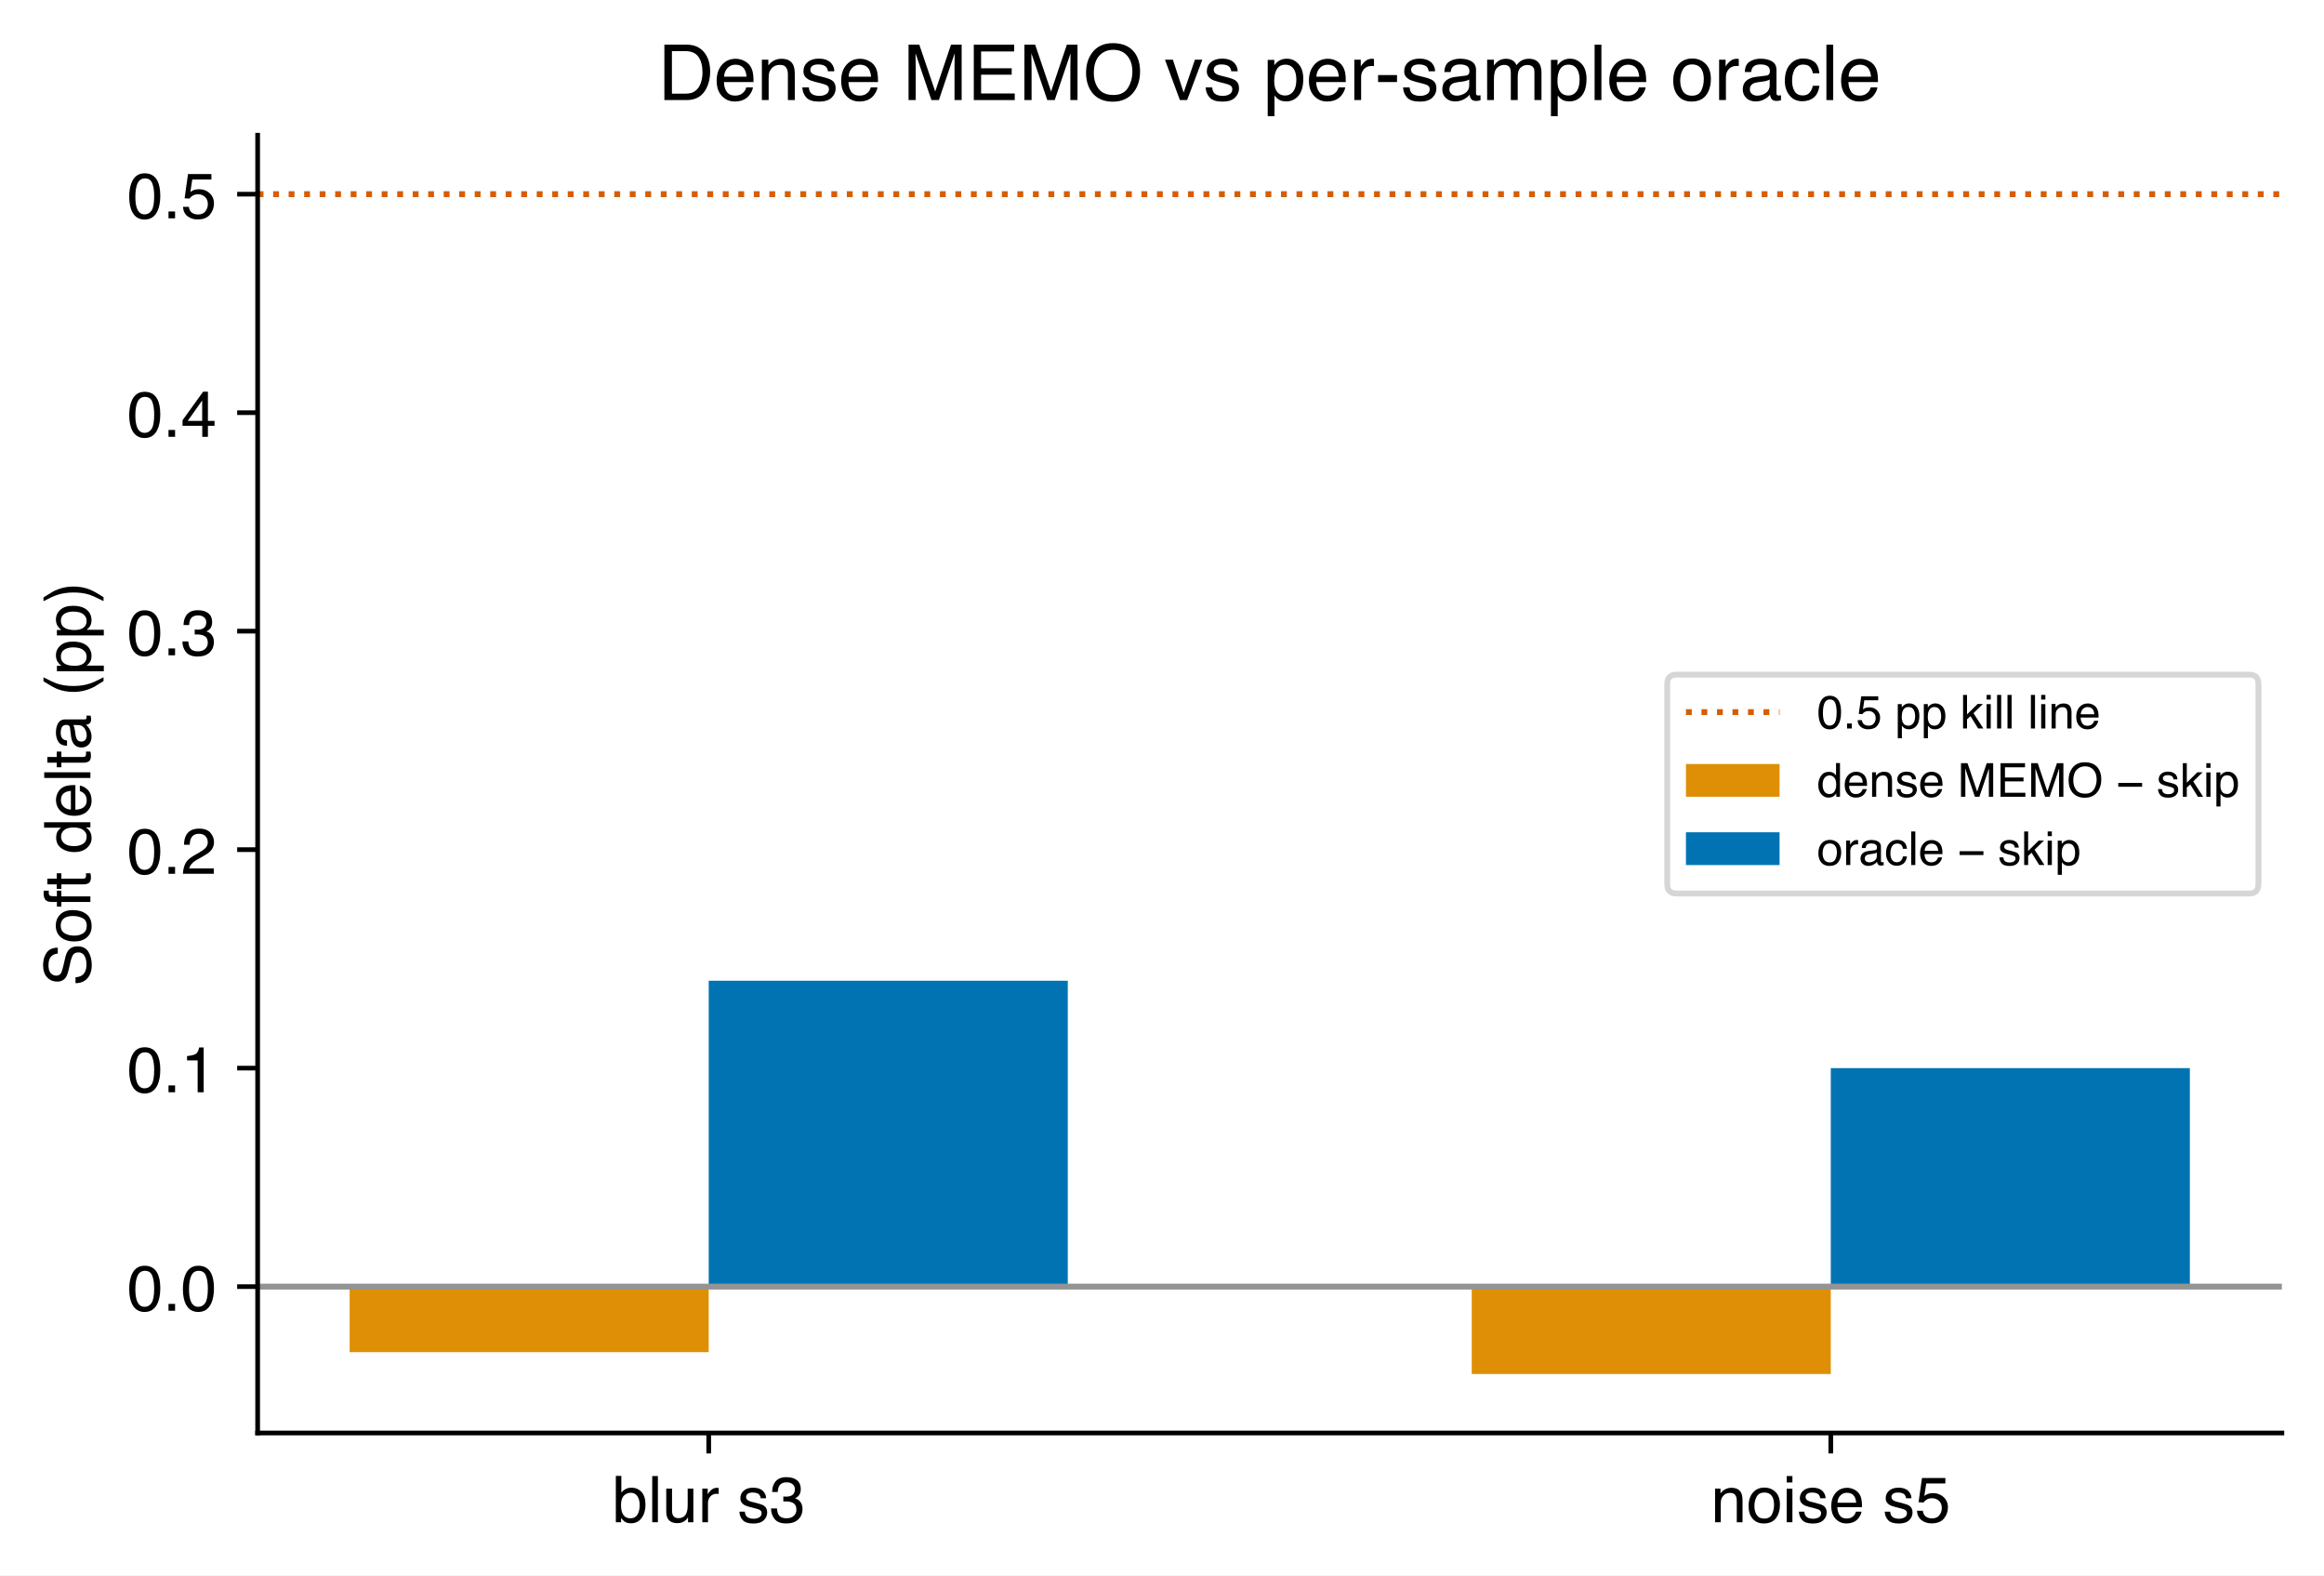
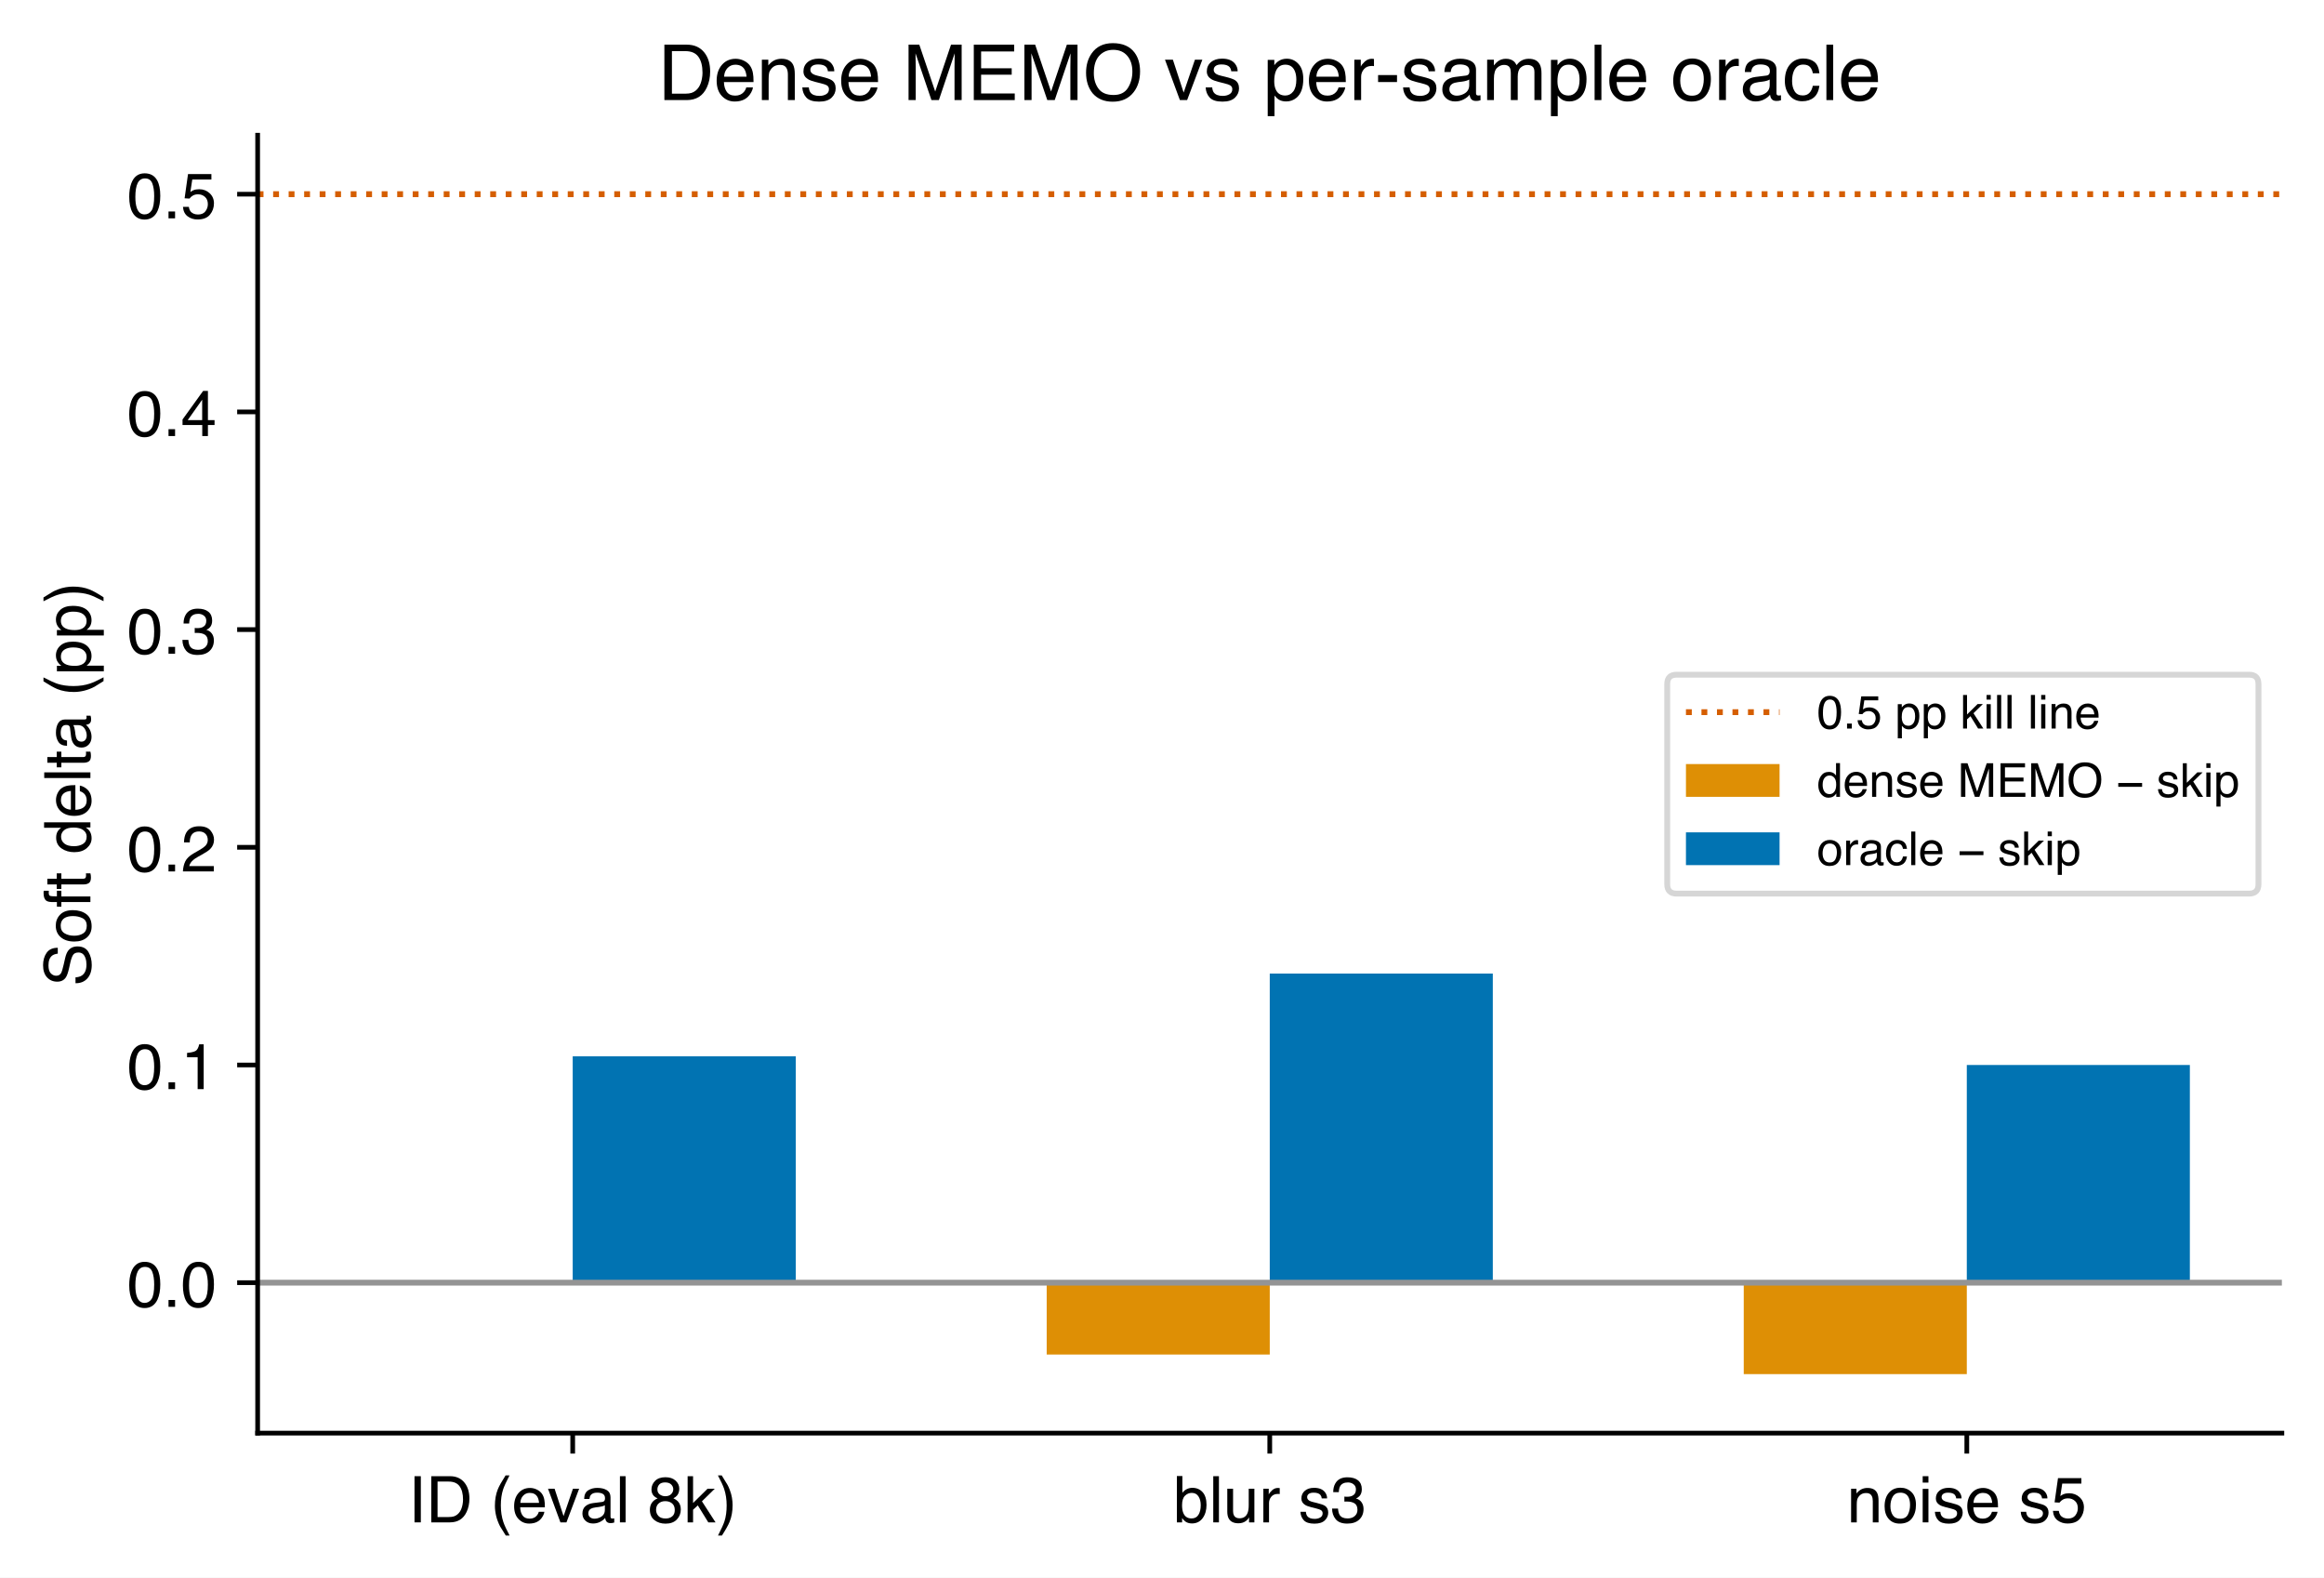
- <svg xmlns="http://www.w3.org/2000/svg" xmlns:xlink="http://www.w3.org/1999/xlink" width="397.193pt" height="269.179pt" viewBox="0 0 397.193 269.179" version="1.1">
+ <svg xmlns="http://www.w3.org/2000/svg" xmlns:xlink="http://www.w3.org/1999/xlink" width="397.193pt" height="269.555pt" viewBox="0 0 397.193 269.555" version="1.1">
  <defs>
    <style type="text/css">*{stroke-linejoin: round; stroke-linecap: butt}</style>
  </defs>
  <g id="figure_1">
    <g id="patch_1">
-       <path d="M 0 269.179  L 397.193 269.179  L 397.193 0  L 0 0  z " style="fill: #ffffff" />
+       <path d="M 0 269.555  L 397.193 269.555  L 397.193 0  L 0 0  z " style="fill: #ffffff" />
    </g>
    <g id="axes_1">
      <g id="patch_2">
        <path d="M 44.033 244.86  L 389.993 244.86  L 389.993 23.1  L 44.033 23.1  z " style="fill: #ffffff" />
      </g>
      <g id="patch_3">
-         <path d="M 59.758 219.847  L 121.126 219.847  L 121.126 231.047  L 59.758 231.047  z " clip-path="url(#p1365333399)" style="fill: #de8f05" />
+         <path d="M 59.758 219.158  L 97.881 219.158  L 97.881 219.158  L 59.758 219.158  z " clip-path="url(#pb862bddf53)" style="fill: #de8f05" />
      </g>
      <g id="patch_4">
-         <path d="M 251.532 219.847  L 312.9 219.847  L 312.9 234.78  L 251.532 234.78  z " clip-path="url(#p1365333399)" style="fill: #de8f05" />
+         <path d="M 178.89 219.158  L 217.013 219.158  L 217.013 231.432  L 178.89 231.432  z " clip-path="url(#pb862bddf53)" style="fill: #de8f05" />
      </g>
      <g id="patch_5">
-         <path d="M 121.126 219.847  L 182.494 219.847  L 182.494 167.58  L 121.126 167.58  z " clip-path="url(#p1365333399)" style="fill: #0173b2" />
+         <path d="M 298.023 219.158  L 336.145 219.158  L 336.145 234.78  L 298.023 234.78  z " clip-path="url(#pb862bddf53)" style="fill: #de8f05" />
      </g>
      <g id="patch_6">
-         <path d="M 312.9 219.847  L 374.267 219.847  L 374.267 182.513  L 312.9 182.513  z " clip-path="url(#p1365333399)" style="fill: #0173b2" />
+         <path d="M 97.881 219.158  L 136.003 219.158  L 136.003 180.474  L 97.881 180.474  z " clip-path="url(#pb862bddf53)" style="fill: #0173b2" />
+       </g>
+       <g id="patch_7">
+         <path d="M 217.013 219.158  L 255.135 219.158  L 255.135 166.34  L 217.013 166.34  z " clip-path="url(#pb862bddf53)" style="fill: #0173b2" />
+       </g>
+       <g id="patch_8">
+         <path d="M 336.145 219.158  L 374.267 219.158  L 374.267 181.962  L 336.145 181.962  z " clip-path="url(#pb862bddf53)" style="fill: #0173b2" />
      </g>
      <g id="matplotlib.axis_1">
        <g id="xtick_1">
          <g id="line2d_1">
            <defs>
-               <path id="m8eed903509" d="M 0 0  L 0 3.5  " style="stroke: #000000; stroke-width: 0.8" />
+               <path id="mc2d1c5a5b5" d="M 0 0  L 0 3.5  " style="stroke: #000000; stroke-width: 0.8" />
            </defs>
            <g>
-               <use xlink:href="#m8eed903509" x="121.126" y="244.86" style="stroke: #000000; stroke-width: 0.8" />
+               <use xlink:href="#mc2d1c5a5b5" x="97.881" y="244.86" style="stroke: #000000; stroke-width: 0.8" />
            </g>
          </g>
          <g id="text_1">
-             <g transform="translate(104.619 260.11) scale(0.11 -0.11)">
+             <g transform="translate(69.76441 260.11) scale(0.11 -0.11)">
+               <defs>
+                 <path id="Helvetica-2c" d="M 628 4591  L 1256 4591  L 1256 0  L 628 0  L 628 4591  z " transform="scale(0.015625)" />
+                 <path id="Helvetica-27" d="M 2250 531  Q 2566 531 2769 597  Q 3131 719 3363 1066  Q 3547 1344 3628 1778  Q 3675 2038 3675 2259  Q 3675 3113 3336 3584  Q 2997 4056 2244 4056  L 1141 4056  L 1141 531  L 2250 531  z M 516 4591  L 2375 4591  Q 3322 4591 3844 3919  Q 4309 3313 4309 2366  Q 4309 1634 4034 1044  Q 3550 0 2369 0  L 516 0  L 516 4591  z " transform="scale(0.015625)" />
+                 <path id="Helvetica-3" transform="scale(0.015625)" />
+                 <path id="Helvetica-b" d="M 1894 4666  Q 1403 3713 1256 3263  Q 1034 2578 1034 1681  Q 1034 775 1288 25  Q 1444 -438 1903 -1306  L 1525 -1306  Q 1069 -594 959 -397  Q 850 -200 722 138  Q 547 600 478 1125  Q 444 1397 444 1644  Q 444 2569 734 3291  Q 919 3750 1503 4666  L 1894 4666  z " transform="scale(0.015625)" />
+                 <path id="Helvetica-48" d="M 1806 3422  Q 2163 3422 2497 3255  Q 2831 3088 3006 2822  Q 3175 2569 3231 2231  Q 3281 2000 3281 1494  L 828 1494  Q 844 984 1069 676  Q 1294 369 1766 369  Q 2206 369 2469 659  Q 2619 828 2681 1050  L 3234 1050  Q 3213 866 3089 639  Q 2966 413 2813 269  Q 2556 19 2178 -69  Q 1975 -119 1719 -119  Q 1094 -119 659 336  Q 225 791 225 1609  Q 225 2416 662 2919  Q 1100 3422 1806 3422  z M 2703 1941  Q 2669 2306 2544 2525  Q 2313 2931 1772 2931  Q 1384 2931 1121 2651  Q 859 2372 844 1941  L 2703 1941  z M 1753 3428  L 1753 3428  z " transform="scale(0.015625)" />
+                 <path id="Helvetica-59" d="M 688 3347  L 1581 622  L 2516 3347  L 3131 3347  L 1869 0  L 1269 0  L 34 3347  L 688 3347  z " transform="scale(0.015625)" />
+                 <path id="Helvetica-44" d="M 844 891  Q 844 647 1022 506  Q 1200 366 1444 366  Q 1741 366 2019 503  Q 2488 731 2488 1250  L 2488 1703  Q 2384 1638 2221 1594  Q 2059 1550 1903 1531  L 1563 1488  Q 1256 1447 1103 1359  Q 844 1213 844 891  z M 2206 2028  Q 2400 2053 2466 2191  Q 2503 2266 2503 2406  Q 2503 2694 2298 2823  Q 2094 2953 1713 2953  Q 1272 2953 1088 2716  Q 984 2584 953 2325  L 428 2325  Q 444 2944 830 3186  Q 1216 3428 1725 3428  Q 2316 3428 2684 3203  Q 3050 2978 3050 2503  L 3050 575  Q 3050 488 3086 434  Q 3122 381 3238 381  Q 3275 381 3322 386  Q 3369 391 3422 400  L 3422 -16  Q 3291 -53 3222 -62  Q 3153 -72 3034 -72  Q 2744 -72 2613 134  Q 2544 244 2516 444  Q 2344 219 2022 53  Q 1700 -113 1313 -113  Q 847 -113 551 170  Q 256 453 256 878  Q 256 1344 547 1600  Q 838 1856 1309 1916  L 2206 2028  z M 1741 3428  L 1741 3428  z " transform="scale(0.015625)" />
+                 <path id="Helvetica-4f" d="M 428 4591  L 991 4591  L 991 0  L 428 0  L 428 4591  z " transform="scale(0.015625)" />
+                 <path id="Helvetica-1b" d="M 1741 2600  Q 2113 2600 2322 2808  Q 2531 3016 2531 3303  Q 2531 3553 2331 3762  Q 2131 3972 1722 3972  Q 1316 3972 1134 3762  Q 953 3553 953 3272  Q 953 2956 1187 2778  Q 1422 2600 1741 2600  z M 1775 384  Q 2166 384 2423 595  Q 2681 806 2681 1225  Q 2681 1659 2415 1884  Q 2150 2109 1734 2109  Q 1331 2109 1076 1879  Q 822 1650 822 1244  Q 822 894 1055 639  Q 1288 384 1775 384  z M 975 2384  Q 741 2484 609 2619  Q 363 2869 363 3269  Q 363 3769 725 4128  Q 1088 4488 1753 4488  Q 2397 4488 2762 4148  Q 3128 3809 3128 3356  Q 3128 2938 2916 2678  Q 2797 2531 2547 2391  Q 2825 2263 2984 2097  Q 3281 1784 3281 1284  Q 3281 694 2884 283  Q 2488 -128 1763 -128  Q 1109 -128 657 226  Q 206 581 206 1256  Q 206 1653 400 1942  Q 594 2231 975 2384  z " transform="scale(0.015625)" />
+                 <path id="Helvetica-4e" d="M 400 4591  L 941 4591  L 941 1925  L 2384 3347  L 3103 3347  L 1822 2094  L 3175 0  L 2456 0  L 1413 1688  L 941 1256  L 941 0  L 400 0  L 400 4591  z " transform="scale(0.015625)" />
+                 <path id="Helvetica-c" d="M 222 -1306  Q 719 -338 863 106  Q 1081 778 1081 1681  Q 1081 2584 828 3334  Q 672 3797 213 4666  L 591 4666  Q 1072 3897 1173 3717  Q 1275 3538 1394 3222  Q 1544 2831 1608 2450  Q 1672 2069 1672 1716  Q 1672 791 1378 66  Q 1194 -400 613 -1306  L 222 -1306  z " transform="scale(0.015625)" />
+               </defs>
+               <use xlink:href="#Helvetica-2c" />
+               <use xlink:href="#Helvetica-27" transform="translate(27.78125 0)" />
+               <use xlink:href="#Helvetica-3" transform="translate(100 0)" />
+               <use xlink:href="#Helvetica-b" transform="translate(127.7812 0)" />
+               <use xlink:href="#Helvetica-48" transform="translate(161.0781 0)" />
+               <use xlink:href="#Helvetica-59" transform="translate(216.6875 0)" />
+               <use xlink:href="#Helvetica-44" transform="translate(266.6875 0)" />
+               <use xlink:href="#Helvetica-4f" transform="translate(322.2969 0)" />
+               <use xlink:href="#Helvetica-3" transform="translate(344.5156 0)" />
+               <use xlink:href="#Helvetica-1b" transform="translate(372.2969 0)" />
+               <use xlink:href="#Helvetica-4e" transform="translate(427.9062 0)" />
+               <use xlink:href="#Helvetica-c" transform="translate(477.9062 0)" />
+             </g>
+           </g>
+         </g>
+         <g id="xtick_2">
+           <g id="line2d_2">
+             <g>
+               <use xlink:href="#mc2d1c5a5b5" x="217.013" y="244.86" style="stroke: #000000; stroke-width: 0.8" />
+             </g>
+           </g>
+           <g id="text_2">
+             <g transform="translate(200.5059 260.11) scale(0.11 -0.11)">
              <defs>
                <path id="Helvetica-45" d="M 369 4606  L 916 4606  L 916 2941  Q 1100 3181 1356 3307  Q 1613 3434 1913 3434  Q 2538 3434 2927 3004  Q 3316 2575 3316 1738  Q 3316 944 2931 419  Q 2547 -106 1866 -106  Q 1484 -106 1222 78  Q 1066 188 888 428  L 888 0  L 369 0  L 369 4606  z M 1831 391  Q 2288 391 2514 753  Q 2741 1116 2741 1709  Q 2741 2238 2514 2584  Q 2288 2931 1847 2931  Q 1463 2931 1173 2647  Q 884 2363 884 1709  Q 884 1238 1003 944  Q 1225 391 1831 391  z " transform="scale(0.015625)" />
-                 <path id="Helvetica-4f" d="M 428 4591  L 991 4591  L 991 0  L 428 0  L 428 4591  z " transform="scale(0.015625)" />
                <path id="Helvetica-58" d="M 975 3347  L 975 1125  Q 975 869 1056 706  Q 1206 406 1616 406  Q 2203 406 2416 931  Q 2531 1213 2531 1703  L 2531 3347  L 3094 3347  L 3094 0  L 2563 0  L 2569 494  Q 2459 303 2297 172  Q 1975 -91 1516 -91  Q 800 -91 541 388  Q 400 644 400 1072  L 400 3347  L 975 3347  z M 1747 3428  L 1747 3428  z " transform="scale(0.015625)" />
                <path id="Helvetica-55" d="M 428 3347  L 963 3347  L 963 2769  Q 1028 2938 1284 3180  Q 1541 3422 1875 3422  Q 1891 3422 1928 3419  Q 1966 3416 2056 3406  L 2056 2813  Q 2006 2822 1964 2825  Q 1922 2828 1872 2828  Q 1447 2828 1219 2554  Q 991 2281 991 1925  L 991 0  L 428 0  L 428 3347  z " transform="scale(0.015625)" />
-                 <path id="Helvetica-3" transform="scale(0.015625)" />
                <path id="Helvetica-56" d="M 747 1050  Q 772 769 888 619  Q 1100 347 1625 347  Q 1938 347 2175 483  Q 2413 619 2413 903  Q 2413 1119 2222 1231  Q 2100 1300 1741 1391  L 1294 1503  Q 866 1609 663 1741  Q 300 1969 300 2372  Q 300 2847 642 3140  Q 984 3434 1563 3434  Q 2319 3434 2653 2991  Q 2863 2709 2856 2384  L 2325 2384  Q 2309 2575 2191 2731  Q 1997 2953 1519 2953  Q 1200 2953 1036 2831  Q 872 2709 872 2509  Q 872 2291 1088 2159  Q 1213 2081 1456 2022  L 1828 1931  Q 2434 1784 2641 1647  Q 2969 1431 2969 969  Q 2969 522 2630 197  Q 2291 -128 1597 -128  Q 850 -128 539 211  Q 228 550 206 1050  L 747 1050  z M 1578 3428  L 1578 3428  z " transform="scale(0.015625)" />
                <path id="Helvetica-16" d="M 1663 -122  Q 869 -122 511 314  Q 153 750 153 1375  L 741 1375  Q 778 941 903 744  Q 1122 391 1694 391  Q 2138 391 2406 628  Q 2675 866 2675 1241  Q 2675 1703 2392 1887  Q 2109 2072 1606 2072  Q 1550 2072 1492 2070  Q 1434 2069 1375 2066  L 1375 2563  Q 1463 2553 1522 2550  Q 1581 2547 1650 2547  Q 1966 2547 2169 2647  Q 2525 2822 2525 3272  Q 2525 3606 2287 3787  Q 2050 3969 1734 3969  Q 1172 3969 956 3594  Q 838 3388 822 3006  L 266 3006  Q 266 3506 466 3856  Q 809 4481 1675 4481  Q 2359 4481 2734 4176  Q 3109 3872 3109 3294  Q 3109 2881 2888 2625  Q 2750 2466 2531 2375  Q 2884 2278 3082 2001  Q 3281 1725 3281 1325  Q 3281 684 2859 281  Q 2438 -122 1663 -122  z " transform="scale(0.015625)" />
              </defs>
              <use xlink:href="#Helvetica-45" />
              <use xlink:href="#Helvetica-4f" transform="translate(55.60938 0)" />
              <use xlink:href="#Helvetica-58" transform="translate(77.82812 0)" />
              <use xlink:href="#Helvetica-55" transform="translate(133.4375 0)" />
              <use xlink:href="#Helvetica-3" transform="translate(166.7344 0)" />
              <use xlink:href="#Helvetica-56" transform="translate(194.5156 0)" />
              <use xlink:href="#Helvetica-16" transform="translate(244.5156 0)" />
            </g>
          </g>
        </g>
-         <g id="xtick_2">
-           <g id="line2d_2">
-             <g>
-               <use xlink:href="#m8eed903509" x="312.9" y="244.86" style="stroke: #000000; stroke-width: 0.8" />
-             </g>
-           </g>
-           <g id="text_2">
-             <g transform="translate(292.4157 260.11) scale(0.11 -0.11)">
+         <g id="xtick_3">
+           <g id="line2d_3">
+             <g>
+               <use xlink:href="#mc2d1c5a5b5" x="336.145" y="244.86" style="stroke: #000000; stroke-width: 0.8" />
+             </g>
+           </g>
+           <g id="text_3">
+             <g transform="translate(315.661 260.11) scale(0.11 -0.11)">
              <defs>
                <path id="Helvetica-51" d="M 413 3347  L 947 3347  L 947 2872  Q 1184 3166 1450 3294  Q 1716 3422 2041 3422  Q 2753 3422 3003 2925  Q 3141 2653 3141 2147  L 3141 0  L 2569 0  L 2569 2109  Q 2569 2416 2478 2603  Q 2328 2916 1934 2916  Q 1734 2916 1606 2875  Q 1375 2806 1200 2600  Q 1059 2434 1017 2257  Q 975 2081 975 1753  L 975 0  L 413 0  L 413 3347  z M 1734 3428  L 1734 3428  z " transform="scale(0.015625)" />
                <path id="Helvetica-52" d="M 1741 363  Q 2300 363 2508 786  Q 2716 1209 2716 1728  Q 2716 2197 2566 2491  Q 2328 2953 1747 2953  Q 1231 2953 997 2559  Q 763 2166 763 1609  Q 763 1075 997 719  Q 1231 363 1741 363  z M 1763 3444  Q 2409 3444 2856 3012  Q 3303 2581 3303 1744  Q 3303 934 2909 406  Q 2516 -122 1688 -122  Q 997 -122 590 345  Q 184 813 184 1600  Q 184 2444 612 2944  Q 1041 3444 1763 3444  z M 1744 3428  L 1744 3428  z " transform="scale(0.015625)" />
                <path id="Helvetica-4c" d="M 413 3331  L 984 3331  L 984 0  L 413 0  L 413 3331  z M 413 4591  L 984 4591  L 984 3953  L 413 3953  L 413 4591  z " transform="scale(0.015625)" />
-                 <path id="Helvetica-48" d="M 1806 3422  Q 2163 3422 2497 3255  Q 2831 3088 3006 2822  Q 3175 2569 3231 2231  Q 3281 2000 3281 1494  L 828 1494  Q 844 984 1069 676  Q 1294 369 1766 369  Q 2206 369 2469 659  Q 2619 828 2681 1050  L 3234 1050  Q 3213 866 3089 639  Q 2966 413 2813 269  Q 2556 19 2178 -69  Q 1975 -119 1719 -119  Q 1094 -119 659 336  Q 225 791 225 1609  Q 225 2416 662 2919  Q 1100 3422 1806 3422  z M 2703 1941  Q 2669 2306 2544 2525  Q 2313 2931 1772 2931  Q 1384 2931 1121 2651  Q 859 2372 844 1941  L 2703 1941  z M 1753 3428  L 1753 3428  z " transform="scale(0.015625)" />
                <path id="Helvetica-18" d="M 791 1141  Q 847 659 1238 475  Q 1438 381 1700 381  Q 2200 381 2440 700  Q 2681 1019 2681 1406  Q 2681 1875 2395 2131  Q 2109 2388 1709 2388  Q 1419 2388 1211 2275  Q 1003 2163 856 1963  L 369 1991  L 709 4400  L 3034 4400  L 3034 3856  L 1131 3856  L 941 2613  Q 1097 2731 1238 2791  Q 1488 2894 1816 2894  Q 2431 2894 2859 2497  Q 3288 2100 3288 1491  Q 3288 856 2895 371  Q 2503 -113 1644 -113  Q 1097 -113 676 195  Q 256 503 206 1141  L 791 1141  z " transform="scale(0.015625)" />
              </defs>
              <use xlink:href="#Helvetica-51" />
              <use xlink:href="#Helvetica-52" transform="translate(55.60938 0)" />
              <use xlink:href="#Helvetica-4c" transform="translate(111.2188 0)" />
              <use xlink:href="#Helvetica-56" transform="translate(133.4375 0)" />
              <use xlink:href="#Helvetica-48" transform="translate(183.4375 0)" />
              <use xlink:href="#Helvetica-3" transform="translate(239.0469 0)" />
              <use xlink:href="#Helvetica-56" transform="translate(266.8281 0)" />
              <use xlink:href="#Helvetica-18" transform="translate(316.8281 0)" />
            </g>
          </g>
        </g>
      </g>
      <g id="matplotlib.axis_2">
        <g id="ytick_1">
-           <g id="line2d_3">
+           <g id="line2d_4">
            <defs>
-               <path id="mb85984ccdc" d="M 0 0  L -3.5 0  " style="stroke: #000000; stroke-width: 0.8" />
+               <path id="m7dbd9f5a98" d="M 0 0  L -3.5 0  " style="stroke: #000000; stroke-width: 0.8" />
            </defs>
            <g>
-               <use xlink:href="#mb85984ccdc" x="44.033" y="219.847" style="stroke: #000000; stroke-width: 0.8" />
-             </g>
-           </g>
-           <g id="text_3">
-             <g transform="translate(21.74281 223.9717) scale(0.11 -0.11)">
+               <use xlink:href="#m7dbd9f5a98" x="44.033" y="219.158" style="stroke: #000000; stroke-width: 0.8" />
+             </g>
+           </g>
+           <g id="text_4">
+             <g transform="translate(21.74281 223.2829) scale(0.11 -0.11)">
              <defs>
                <path id="Helvetica-13" d="M 1731 4475  Q 2600 4475 2988 3759  Q 3288 3206 3288 2244  Q 3288 1331 3016 734  Q 2622 -122 1728 -122  Q 922 -122 528 578  Q 200 1163 200 2147  Q 200 2909 397 3456  Q 766 4475 1731 4475  z M 1725 391  Q 2163 391 2422 778  Q 2681 1166 2681 2222  Q 2681 2984 2493 3476  Q 2306 3969 1766 3969  Q 1269 3969 1039 3501  Q 809 3034 809 2125  Q 809 1441 956 1025  Q 1181 391 1725 391  z " transform="scale(0.015625)" />
                <path id="Helvetica-11" d="M 547 681  L 1200 681  L 1200 0  L 547 0  L 547 681  z " transform="scale(0.015625)" />
              </defs>
              <use xlink:href="#Helvetica-13" />
              <use xlink:href="#Helvetica-11" transform="translate(55.60938 0)" />
              <use xlink:href="#Helvetica-13" transform="translate(83.39062 0)" />
            </g>
          </g>
        </g>
        <g id="ytick_2">
-           <g id="line2d_4">
-             <g>
-               <use xlink:href="#mb85984ccdc" x="44.033" y="182.513" style="stroke: #000000; stroke-width: 0.8" />
-             </g>
-           </g>
-           <g id="text_4">
-             <g transform="translate(21.74281 186.6383) scale(0.11 -0.11)">
+           <g id="line2d_5">
+             <g>
+               <use xlink:href="#m7dbd9f5a98" x="44.033" y="181.962" style="stroke: #000000; stroke-width: 0.8" />
+             </g>
+           </g>
+           <g id="text_5">
+             <g transform="translate(21.74281 186.0873) scale(0.11 -0.11)">
              <defs>
                <path id="Helvetica-14" d="M 613 3169  L 613 3600  Q 1222 3659 1462 3798  Q 1703 3938 1822 4456  L 2266 4456  L 2266 0  L 1666 0  L 1666 3169  L 613 3169  z " transform="scale(0.015625)" />
              </defs>
              <use xlink:href="#Helvetica-13" />
              <use xlink:href="#Helvetica-11" transform="translate(55.60938 0)" />
              <use xlink:href="#Helvetica-14" transform="translate(83.39062 0)" />
            </g>
          </g>
        </g>
        <g id="ytick_3">
-           <g id="line2d_5">
-             <g>
-               <use xlink:href="#mb85984ccdc" x="44.033" y="145.18" style="stroke: #000000; stroke-width: 0.8" />
-             </g>
-           </g>
-           <g id="text_5">
-             <g transform="translate(21.74281 149.305) scale(0.11 -0.11)">
+           <g id="line2d_6">
+             <g>
+               <use xlink:href="#m7dbd9f5a98" x="44.033" y="144.767" style="stroke: #000000; stroke-width: 0.8" />
+             </g>
+           </g>
+           <g id="text_6">
+             <g transform="translate(21.74281 148.8917) scale(0.11 -0.11)">
              <defs>
                <path id="Helvetica-15" d="M 200 0  Q 231 578 439 1006  Q 647 1434 1250 1784  L 1850 2131  Q 2253 2366 2416 2531  Q 2672 2791 2672 3125  Q 2672 3516 2437 3745  Q 2203 3975 1813 3975  Q 1234 3975 1013 3538  Q 894 3303 881 2888  L 309 2888  Q 319 3472 525 3841  Q 891 4491 1816 4491  Q 2584 4491 2939 4075  Q 3294 3659 3294 3150  Q 3294 2613 2916 2231  Q 2697 2009 2131 1694  L 1703 1456  Q 1397 1288 1222 1134  Q 909 863 828 531  L 3272 531  L 3272 0  L 200 0  z " transform="scale(0.015625)" />
              </defs>
              <use xlink:href="#Helvetica-13" />
              <use xlink:href="#Helvetica-11" transform="translate(55.60938 0)" />
              <use xlink:href="#Helvetica-15" transform="translate(83.39062 0)" />
            </g>
          </g>
        </g>
        <g id="ytick_4">
-           <g id="line2d_6">
-             <g>
-               <use xlink:href="#mb85984ccdc" x="44.033" y="107.847" style="stroke: #000000; stroke-width: 0.8" />
-             </g>
-           </g>
-           <g id="text_6">
-             <g transform="translate(21.74281 111.9717) scale(0.11 -0.11)">
+           <g id="line2d_7">
+             <g>
+               <use xlink:href="#m7dbd9f5a98" x="44.033" y="107.571" style="stroke: #000000; stroke-width: 0.8" />
+             </g>
+           </g>
+           <g id="text_7">
+             <g transform="translate(21.74281 111.6961) scale(0.11 -0.11)">
              <use xlink:href="#Helvetica-13" />
              <use xlink:href="#Helvetica-11" transform="translate(55.60938 0)" />
              <use xlink:href="#Helvetica-16" transform="translate(83.39062 0)" />
            </g>
          </g>
        </g>
        <g id="ytick_5">
-           <g id="line2d_7">
-             <g>
-               <use xlink:href="#mb85984ccdc" x="44.033" y="70.513" style="stroke: #000000; stroke-width: 0.8" />
-             </g>
-           </g>
-           <g id="text_7">
-             <g transform="translate(21.74281 74.63833) scale(0.11 -0.11)">
+           <g id="line2d_8">
+             <g>
+               <use xlink:href="#m7dbd9f5a98" x="44.033" y="70.376" style="stroke: #000000; stroke-width: 0.8" />
+             </g>
+           </g>
+           <g id="text_8">
+             <g transform="translate(21.74281 74.50057) scale(0.11 -0.11)">
              <defs>
                <path id="Helvetica-17" d="M 2116 1584  L 2116 3613  L 681 1584  L 2116 1584  z M 2125 0  L 2125 1094  L 163 1094  L 163 1644  L 2213 4488  L 2688 4488  L 2688 1584  L 3347 1584  L 3347 1094  L 2688 1094  L 2688 0  L 2125 0  z " transform="scale(0.015625)" />
              </defs>
              <use xlink:href="#Helvetica-13" />
              <use xlink:href="#Helvetica-11" transform="translate(55.60938 0)" />
              <use xlink:href="#Helvetica-17" transform="translate(83.39062 0)" />
            </g>
          </g>
        </g>
        <g id="ytick_6">
-           <g id="line2d_8">
-             <g>
-               <use xlink:href="#mb85984ccdc" x="44.033" y="33.18" style="stroke: #000000; stroke-width: 0.8" />
-             </g>
-           </g>
-           <g id="text_8">
+           <g id="line2d_9">
+             <g>
+               <use xlink:href="#m7dbd9f5a98" x="44.033" y="33.18" style="stroke: #000000; stroke-width: 0.8" />
+             </g>
+           </g>
+           <g id="text_9">
            <g transform="translate(21.74281 37.305) scale(0.11 -0.11)">
              <use xlink:href="#Helvetica-13" />
              <use xlink:href="#Helvetica-11" transform="translate(55.60938 0)" />
              <use xlink:href="#Helvetica-18" transform="translate(83.39062 0)" />
            </g>
          </g>
        </g>
-         <g id="text_9">
+         <g id="text_10">
          <g transform="translate(15.45 168.5243) rotate(-90) scale(0.11 -0.11)">
            <defs>
              <path id="Helvetica-36" d="M 894 1481  Q 916 1091 1078 847  Q 1388 391 2169 391  Q 2519 391 2806 491  Q 3363 684 3363 1184  Q 3363 1559 3128 1719  Q 2891 1875 2384 1991  L 1763 2131  Q 1153 2269 900 2434  Q 463 2722 463 3294  Q 463 3913 891 4309  Q 1319 4706 2103 4706  Q 2825 4706 3329 4357  Q 3834 4009 3834 3244  L 3250 3244  Q 3203 3613 3050 3809  Q 2766 4169 2084 4169  Q 1534 4169 1293 3937  Q 1053 3706 1053 3400  Q 1053 3063 1334 2906  Q 1519 2806 2169 2656  L 2813 2509  Q 3278 2403 3531 2219  Q 3969 1897 3969 1284  Q 3969 522 3414 194  Q 2859 -134 2125 -134  Q 1269 -134 784 303  Q 300 738 309 1481  L 894 1481  z M 2150 4716  L 2150 4716  z " transform="scale(0.015625)" />
              <path id="Helvetica-49" d="M 553 3856  Q 566 4206 675 4369  Q 872 4656 1434 4656  Q 1488 4656 1544 4653  Q 1600 4650 1672 4644  L 1672 4131  Q 1584 4138 1545 4139  Q 1506 4141 1472 4141  Q 1216 4141 1166 4008  Q 1116 3875 1116 3331  L 1672 3331  L 1672 2888  L 1109 2888  L 1109 0  L 553 0  L 553 2888  L 88 2888  L 88 3331  L 553 3331  L 553 3856  z " transform="scale(0.015625)" />
              <path id="Helvetica-57" d="M 525 4281  L 1094 4281  L 1094 3347  L 1628 3347  L 1628 2888  L 1094 2888  L 1094 703  Q 1094 528 1213 469  Q 1278 434 1431 434  Q 1472 434 1519 436  Q 1566 438 1628 444  L 1628 0  Q 1531 -28 1426 -40  Q 1322 -53 1200 -53  Q 806 -53 665 148  Q 525 350 525 672  L 525 2888  L 72 2888  L 72 3347  L 525 3347  L 525 4281  z " transform="scale(0.015625)" />
              <path id="Helvetica-47" d="M 769 1634  Q 769 1097 997 734  Q 1225 372 1728 372  Q 2119 372 2370 708  Q 2622 1044 2622 1672  Q 2622 2306 2362 2611  Q 2103 2916 1722 2916  Q 1297 2916 1033 2591  Q 769 2266 769 1634  z M 1616 3406  Q 2000 3406 2259 3244  Q 2409 3150 2600 2916  L 2600 4606  L 3141 4606  L 3141 0  L 2634 0  L 2634 466  Q 2438 156 2169 18  Q 1900 -119 1553 -119  Q 994 -119 584 351  Q 175 822 175 1603  Q 175 2334 548 2870  Q 922 3406 1616 3406  z " transform="scale(0.015625)" />
-               <path id="Helvetica-44" d="M 844 891  Q 844 647 1022 506  Q 1200 366 1444 366  Q 1741 366 2019 503  Q 2488 731 2488 1250  L 2488 1703  Q 2384 1638 2221 1594  Q 2059 1550 1903 1531  L 1563 1488  Q 1256 1447 1103 1359  Q 844 1213 844 891  z M 2206 2028  Q 2400 2053 2466 2191  Q 2503 2266 2503 2406  Q 2503 2694 2298 2823  Q 2094 2953 1713 2953  Q 1272 2953 1088 2716  Q 984 2584 953 2325  L 428 2325  Q 444 2944 830 3186  Q 1216 3428 1725 3428  Q 2316 3428 2684 3203  Q 3050 2978 3050 2503  L 3050 575  Q 3050 488 3086 434  Q 3122 381 3238 381  Q 3275 381 3322 386  Q 3369 391 3422 400  L 3422 -16  Q 3291 -53 3222 -62  Q 3153 -72 3034 -72  Q 2744 -72 2613 134  Q 2544 244 2516 444  Q 2344 219 2022 53  Q 1700 -113 1313 -113  Q 847 -113 551 170  Q 256 453 256 878  Q 256 1344 547 1600  Q 838 1856 1309 1916  L 2206 2028  z M 1741 3428  L 1741 3428  z " transform="scale(0.015625)" />
-               <path id="Helvetica-b" d="M 1894 4666  Q 1403 3713 1256 3263  Q 1034 2578 1034 1681  Q 1034 775 1288 25  Q 1444 -438 1903 -1306  L 1525 -1306  Q 1069 -594 959 -397  Q 850 -200 722 138  Q 547 600 478 1125  Q 444 1397 444 1644  Q 444 2569 734 3291  Q 919 3750 1503 4666  L 1894 4666  z " transform="scale(0.015625)" />
              <path id="Helvetica-53" d="M 1825 378  Q 2219 378 2480 708  Q 2741 1038 2741 1694  Q 2741 2094 2625 2381  Q 2406 2934 1825 2934  Q 1241 2934 1025 2350  Q 909 2038 909 1556  Q 909 1169 1025 897  Q 1244 378 1825 378  z M 369 3331  L 916 3331  L 916 2888  Q 1084 3116 1284 3241  Q 1569 3428 1953 3428  Q 2522 3428 2919 2992  Q 3316 2556 3316 1747  Q 3316 653 2744 184  Q 2381 -113 1900 -113  Q 1522 -113 1266 53  Q 1116 147 931 375  L 931 -1334  L 369 -1334  L 369 3331  z " transform="scale(0.015625)" />
-               <path id="Helvetica-c" d="M 222 -1306  Q 719 -338 863 106  Q 1081 778 1081 1681  Q 1081 2584 828 3334  Q 672 3797 213 4666  L 591 4666  Q 1072 3897 1173 3717  Q 1275 3538 1394 3222  Q 1544 2831 1608 2450  Q 1672 2069 1672 1716  Q 1672 791 1378 66  Q 1194 -400 613 -1306  L 222 -1306  z " transform="scale(0.015625)" />
            </defs>
            <use xlink:href="#Helvetica-36" />
            <use xlink:href="#Helvetica-52" transform="translate(66.70312 0)" />
            <use xlink:href="#Helvetica-49" transform="translate(122.3125 0)" />
            <use xlink:href="#Helvetica-57" transform="translate(150.0938 0)" />
            <use xlink:href="#Helvetica-3" transform="translate(177.875 0)" />
            <use xlink:href="#Helvetica-47" transform="translate(205.6562 0)" />
            <use xlink:href="#Helvetica-48" transform="translate(261.2656 0)" />
            <use xlink:href="#Helvetica-4f" transform="translate(316.875 0)" />
            <use xlink:href="#Helvetica-57" transform="translate(339.0938 0)" />
            <use xlink:href="#Helvetica-44" transform="translate(366.875 0)" />
            <use xlink:href="#Helvetica-3" transform="translate(422.4844 0)" />
            <use xlink:href="#Helvetica-b" transform="translate(450.2656 0)" />
            <use xlink:href="#Helvetica-53" transform="translate(483.5625 0)" />
            <use xlink:href="#Helvetica-53" transform="translate(539.1719 0)" />
            <use xlink:href="#Helvetica-c" transform="translate(594.7812 0)" />
          </g>
        </g>
      </g>
-       <g id="line2d_9">
-         <path d="M 44.033 219.847  L 389.993 219.847  " clip-path="url(#p1365333399)" style="fill: none; stroke: #949494; stroke-linecap: square" />
-       </g>
      <g id="line2d_10">
-         <path d="M 44.033 33.18  L 389.993 33.18  " clip-path="url(#p1365333399)" style="fill: none; stroke-dasharray: 1,1.65; stroke-dashoffset: 0; stroke: #d55e00" />
-       </g>
-       <g id="patch_7">
+         <path d="M 44.033 219.158  L 389.993 219.158  " clip-path="url(#pb862bddf53)" style="fill: none; stroke: #949494; stroke-linecap: square" />
+       </g>
+       <g id="line2d_11">
+         <path d="M 44.033 33.18  L 389.993 33.18  " clip-path="url(#pb862bddf53)" style="fill: none; stroke-dasharray: 1,1.65; stroke-dashoffset: 0; stroke: #d55e00" />
+       </g>
+       <g id="patch_9">
        <path d="M 44.033 244.86  L 44.033 23.1  " style="fill: none; stroke: #000000; stroke-width: 0.8; stroke-linejoin: miter; stroke-linecap: square" />
      </g>
-       <g id="patch_8">
+       <g id="patch_10">
        <path d="M 44.033 244.86  L 389.993 244.86  " style="fill: none; stroke: #000000; stroke-width: 0.8; stroke-linejoin: miter; stroke-linecap: square" />
      </g>
-       <g id="text_10">
+       <g id="text_11">
        <g transform="translate(112.4853 17.1) scale(0.132 -0.132)">
          <defs>
-             <path id="Helvetica-27" d="M 2250 531  Q 2566 531 2769 597  Q 3131 719 3363 1066  Q 3547 1344 3628 1778  Q 3675 2038 3675 2259  Q 3675 3113 3336 3584  Q 2997 4056 2244 4056  L 1141 4056  L 1141 531  L 2250 531  z M 516 4591  L 2375 4591  Q 3322 4591 3844 3919  Q 4309 3313 4309 2366  Q 4309 1634 4034 1044  Q 3550 0 2369 0  L 516 0  L 516 4591  z " transform="scale(0.015625)" />
            <path id="Helvetica-30" d="M 472 4591  L 1363 4591  L 2681 709  L 3991 4591  L 4872 4591  L 4872 0  L 4281 0  L 4281 2709  Q 4281 2850 4287 3175  Q 4294 3500 4294 3872  L 2984 0  L 2369 0  L 1050 3872  L 1050 3731  Q 1050 3563 1058 3217  Q 1066 2872 1066 2709  L 1066 0  L 472 0  L 472 4591  z " transform="scale(0.015625)" />
            <path id="Helvetica-28" d="M 547 4591  L 3894 4591  L 3894 4028  L 1153 4028  L 1153 2634  L 3688 2634  L 3688 2103  L 1153 2103  L 1153 547  L 3941 547  L 3941 0  L 547 0  L 547 4591  z M 2244 4591  L 2244 4591  z " transform="scale(0.015625)" />
            <path id="Helvetica-32" d="M 2469 4716  Q 3684 4716 4269 3934  Q 4725 3325 4725 2375  Q 4725 1347 4203 666  Q 3591 -134 2456 -134  Q 1397 -134 791 566  Q 250 1241 250 2272  Q 250 3203 713 3866  Q 1306 4716 2469 4716  z M 2531 422  Q 3353 422 3720 1011  Q 4088 1600 4088 2366  Q 4088 3175 3664 3669  Q 3241 4163 2506 4163  Q 1794 4163 1344 3673  Q 894 3184 894 2231  Q 894 1469 1280 945  Q 1666 422 2531 422  z M 2488 4716  L 2488 4716  z " transform="scale(0.015625)" />
-             <path id="Helvetica-59" d="M 688 3347  L 1581 622  L 2516 3347  L 3131 3347  L 1869 0  L 1269 0  L 34 3347  L 688 3347  z " transform="scale(0.015625)" />
            <path id="Helvetica-10" d="M 266 2072  L 1834 2072  L 1834 1494  L 266 1494  L 266 2072  z " transform="scale(0.015625)" />
            <path id="Helvetica-50" d="M 413 3347  L 969 3347  L 969 2872  Q 1169 3119 1331 3231  Q 1609 3422 1963 3422  Q 2363 3422 2606 3225  Q 2744 3113 2856 2894  Q 3044 3163 3297 3292  Q 3550 3422 3866 3422  Q 4541 3422 4784 2934  Q 4916 2672 4916 2228  L 4916 0  L 4331 0  L 4331 2325  Q 4331 2659 4164 2784  Q 3997 2909 3756 2909  Q 3425 2909 3186 2687  Q 2947 2466 2947 1947  L 2947 0  L 2375 0  L 2375 2184  Q 2375 2525 2294 2681  Q 2166 2916 1816 2916  Q 1497 2916 1236 2669  Q 975 2422 975 1775  L 975 0  L 413 0  L 413 3347  z " transform="scale(0.015625)" />
            <path id="Helvetica-46" d="M 1703 3444  Q 2269 3444 2623 3169  Q 2978 2894 3050 2222  L 2503 2222  Q 2453 2531 2275 2736  Q 2097 2941 1703 2941  Q 1166 2941 934 2416  Q 784 2075 784 1575  Q 784 1072 996 728  Q 1209 384 1666 384  Q 2016 384 2220 598  Q 2425 813 2503 1184  L 3050 1184  Q 2956 519 2581 211  Q 2206 -97 1622 -97  Q 966 -97 575 383  Q 184 863 184 1581  Q 184 2463 612 2953  Q 1041 3444 1703 3444  z M 1616 3428  L 1616 3428  z " transform="scale(0.015625)" />
          </defs>
          <use xlink:href="#Helvetica-27" />
          <use xlink:href="#Helvetica-48" transform="translate(72.21875 0)" />
          <use xlink:href="#Helvetica-51" transform="translate(127.8281 0)" />
          <use xlink:href="#Helvetica-56" transform="translate(183.4375 0)" />
          <use xlink:href="#Helvetica-48" transform="translate(233.4375 0)" />
          <use xlink:href="#Helvetica-3" transform="translate(289.0469 0)" />
          <use xlink:href="#Helvetica-30" transform="translate(316.8281 0)" />
          <use xlink:href="#Helvetica-28" transform="translate(400.125 0)" />
          <use xlink:href="#Helvetica-30" transform="translate(466.8281 0)" />
          <use xlink:href="#Helvetica-32" transform="translate(550.125 0)" />
          <use xlink:href="#Helvetica-3" transform="translate(627.9062 0)" />
          <use xlink:href="#Helvetica-59" transform="translate(655.6875 0)" />
          <use xlink:href="#Helvetica-56" transform="translate(705.6875 0)" />
          <use xlink:href="#Helvetica-3" transform="translate(755.6875 0)" />
          <use xlink:href="#Helvetica-53" transform="translate(783.4688 0)" />
          <use xlink:href="#Helvetica-48" transform="translate(839.0781 0)" />
          <use xlink:href="#Helvetica-55" transform="translate(894.6875 0)" />
          <use xlink:href="#Helvetica-10" transform="translate(927.9844 0)" />
          <use xlink:href="#Helvetica-56" transform="translate(961.2812 0)" />
          <use xlink:href="#Helvetica-44" transform="translate(1011.281 0)" />
          <use xlink:href="#Helvetica-50" transform="translate(1066.891 0)" />
          <use xlink:href="#Helvetica-53" transform="translate(1150.188 0)" />
          <use xlink:href="#Helvetica-4f" transform="translate(1205.797 0)" />
          <use xlink:href="#Helvetica-48" transform="translate(1228.016 0)" />
          <use xlink:href="#Helvetica-3" transform="translate(1283.625 0)" />
          <use xlink:href="#Helvetica-52" transform="translate(1311.406 0)" />
          <use xlink:href="#Helvetica-55" transform="translate(1367.016 0)" />
          <use xlink:href="#Helvetica-44" transform="translate(1400.312 0)" />
          <use xlink:href="#Helvetica-46" transform="translate(1455.922 0)" />
          <use xlink:href="#Helvetica-4f" transform="translate(1505.922 0)" />
          <use xlink:href="#Helvetica-48" transform="translate(1528.141 0)" />
        </g>
      </g>
      <g id="legend_1">
-         <g id="patch_9">
+         <g id="patch_11">
          <path d="M 286.545 152.681  L 384.393 152.681  Q 385.993 152.681 385.993 151.081  L 385.993 116.879  Q 385.993 115.279 384.393 115.279  L 286.545 115.279  Q 284.945 115.279 284.945 116.879  L 284.945 151.081  Q 284.945 152.681 286.545 152.681  z " style="fill: #ffffff; opacity: 0.8; stroke: #cccccc; stroke-linejoin: miter" />
        </g>
-         <g id="line2d_11">
+         <g id="line2d_12">
          <path d="M 288.145 121.679  L 296.145 121.679  L 304.145 121.679  " style="fill: none; stroke-dasharray: 1,1.65; stroke-dashoffset: 0; stroke: #d55e00" />
        </g>
-         <g id="text_11">
+         <g id="text_12">
          <g transform="translate(310.5453 124.4788) scale(0.08 -0.08)">
-             <defs>
-               <path id="Helvetica-4e" d="M 400 4591  L 941 4591  L 941 1925  L 2384 3347  L 3103 3347  L 1822 2094  L 3175 0  L 2456 0  L 1413 1688  L 941 1256  L 941 0  L 400 0  L 400 4591  z " transform="scale(0.015625)" />
-             </defs>
            <use xlink:href="#Helvetica-13" />
            <use xlink:href="#Helvetica-11" transform="translate(55.60938 0)" />
            <use xlink:href="#Helvetica-18" transform="translate(83.39062 0)" />
            <use xlink:href="#Helvetica-3" transform="translate(139 0)" />
            <use xlink:href="#Helvetica-53" transform="translate(166.7812 0)" />
            <use xlink:href="#Helvetica-53" transform="translate(222.3906 0)" />
            <use xlink:href="#Helvetica-3" transform="translate(278 0)" />
            <use xlink:href="#Helvetica-4e" transform="translate(305.7812 0)" />
            <use xlink:href="#Helvetica-4c" transform="translate(355.7812 0)" />
            <use xlink:href="#Helvetica-4f" transform="translate(378 0)" />
            <use xlink:href="#Helvetica-4f" transform="translate(400.2188 0)" />
            <use xlink:href="#Helvetica-3" transform="translate(422.4375 0)" />
            <use xlink:href="#Helvetica-4f" transform="translate(450.2188 0)" />
            <use xlink:href="#Helvetica-4c" transform="translate(472.4375 0)" />
            <use xlink:href="#Helvetica-51" transform="translate(494.6562 0)" />
            <use xlink:href="#Helvetica-48" transform="translate(550.2656 0)" />
          </g>
        </g>
-         <g id="patch_10">
+         <g id="patch_12">
          <path d="M 288.145 136.146  L 304.145 136.146  L 304.145 130.546  L 288.145 130.546  z " style="fill: #de8f05" />
        </g>
-         <g id="text_12">
+         <g id="text_13">
          <g transform="translate(310.5453 136.1463) scale(0.08 -0.08)">
            <defs>
              <path id="Helvetica-ef" d="M 3547 1894  L 3547 1369  L 288 1369  L 288 1894  L 3547 1894  z " transform="scale(0.015625)" />
            </defs>
            <use xlink:href="#Helvetica-47" />
            <use xlink:href="#Helvetica-48" transform="translate(55.60938 0)" />
            <use xlink:href="#Helvetica-51" transform="translate(111.2188 0)" />
            <use xlink:href="#Helvetica-56" transform="translate(166.8281 0)" />
            <use xlink:href="#Helvetica-48" transform="translate(216.8281 0)" />
            <use xlink:href="#Helvetica-3" transform="translate(272.4375 0)" />
            <use xlink:href="#Helvetica-30" transform="translate(300.2188 0)" />
            <use xlink:href="#Helvetica-28" transform="translate(383.5156 0)" />
            <use xlink:href="#Helvetica-30" transform="translate(450.2188 0)" />
            <use xlink:href="#Helvetica-32" transform="translate(533.5156 0)" />
            <use xlink:href="#Helvetica-3" transform="translate(611.2969 0)" />
            <use xlink:href="#Helvetica-ef" transform="translate(639.0781 0)" />
            <use xlink:href="#Helvetica-3" transform="translate(697.4844 0)" />
            <use xlink:href="#Helvetica-56" transform="translate(725.2656 0)" />
            <use xlink:href="#Helvetica-4e" transform="translate(775.2656 0)" />
            <use xlink:href="#Helvetica-4c" transform="translate(825.2656 0)" />
            <use xlink:href="#Helvetica-53" transform="translate(847.4844 0)" />
          </g>
        </g>
-         <g id="patch_11">
+         <g id="patch_13">
          <path d="M 288.145 147.814  L 304.145 147.814  L 304.145 142.214  L 288.145 142.214  z " style="fill: #0173b2" />
        </g>
-         <g id="text_13">
+         <g id="text_14">
          <g transform="translate(310.5453 147.8137) scale(0.08 -0.08)">
            <use xlink:href="#Helvetica-52" />
            <use xlink:href="#Helvetica-55" transform="translate(55.60938 0)" />
            <use xlink:href="#Helvetica-44" transform="translate(88.90625 0)" />
            <use xlink:href="#Helvetica-46" transform="translate(144.5156 0)" />
            <use xlink:href="#Helvetica-4f" transform="translate(194.5156 0)" />
            <use xlink:href="#Helvetica-48" transform="translate(216.7344 0)" />
            <use xlink:href="#Helvetica-3" transform="translate(272.3438 0)" />
            <use xlink:href="#Helvetica-ef" transform="translate(300.125 0)" />
            <use xlink:href="#Helvetica-3" transform="translate(358.5312 0)" />
            <use xlink:href="#Helvetica-56" transform="translate(386.3125 0)" />
            <use xlink:href="#Helvetica-4e" transform="translate(436.3125 0)" />
            <use xlink:href="#Helvetica-4c" transform="translate(486.3125 0)" />
            <use xlink:href="#Helvetica-53" transform="translate(508.5312 0)" />
          </g>
        </g>
      </g>
    </g>
  </g>
  <defs>
-     <clipPath id="p1365333399">
+     <clipPath id="pb862bddf53">
      <rect x="44.033" y="23.1" width="345.96" height="221.76" />
    </clipPath>
  </defs>
</svg>
